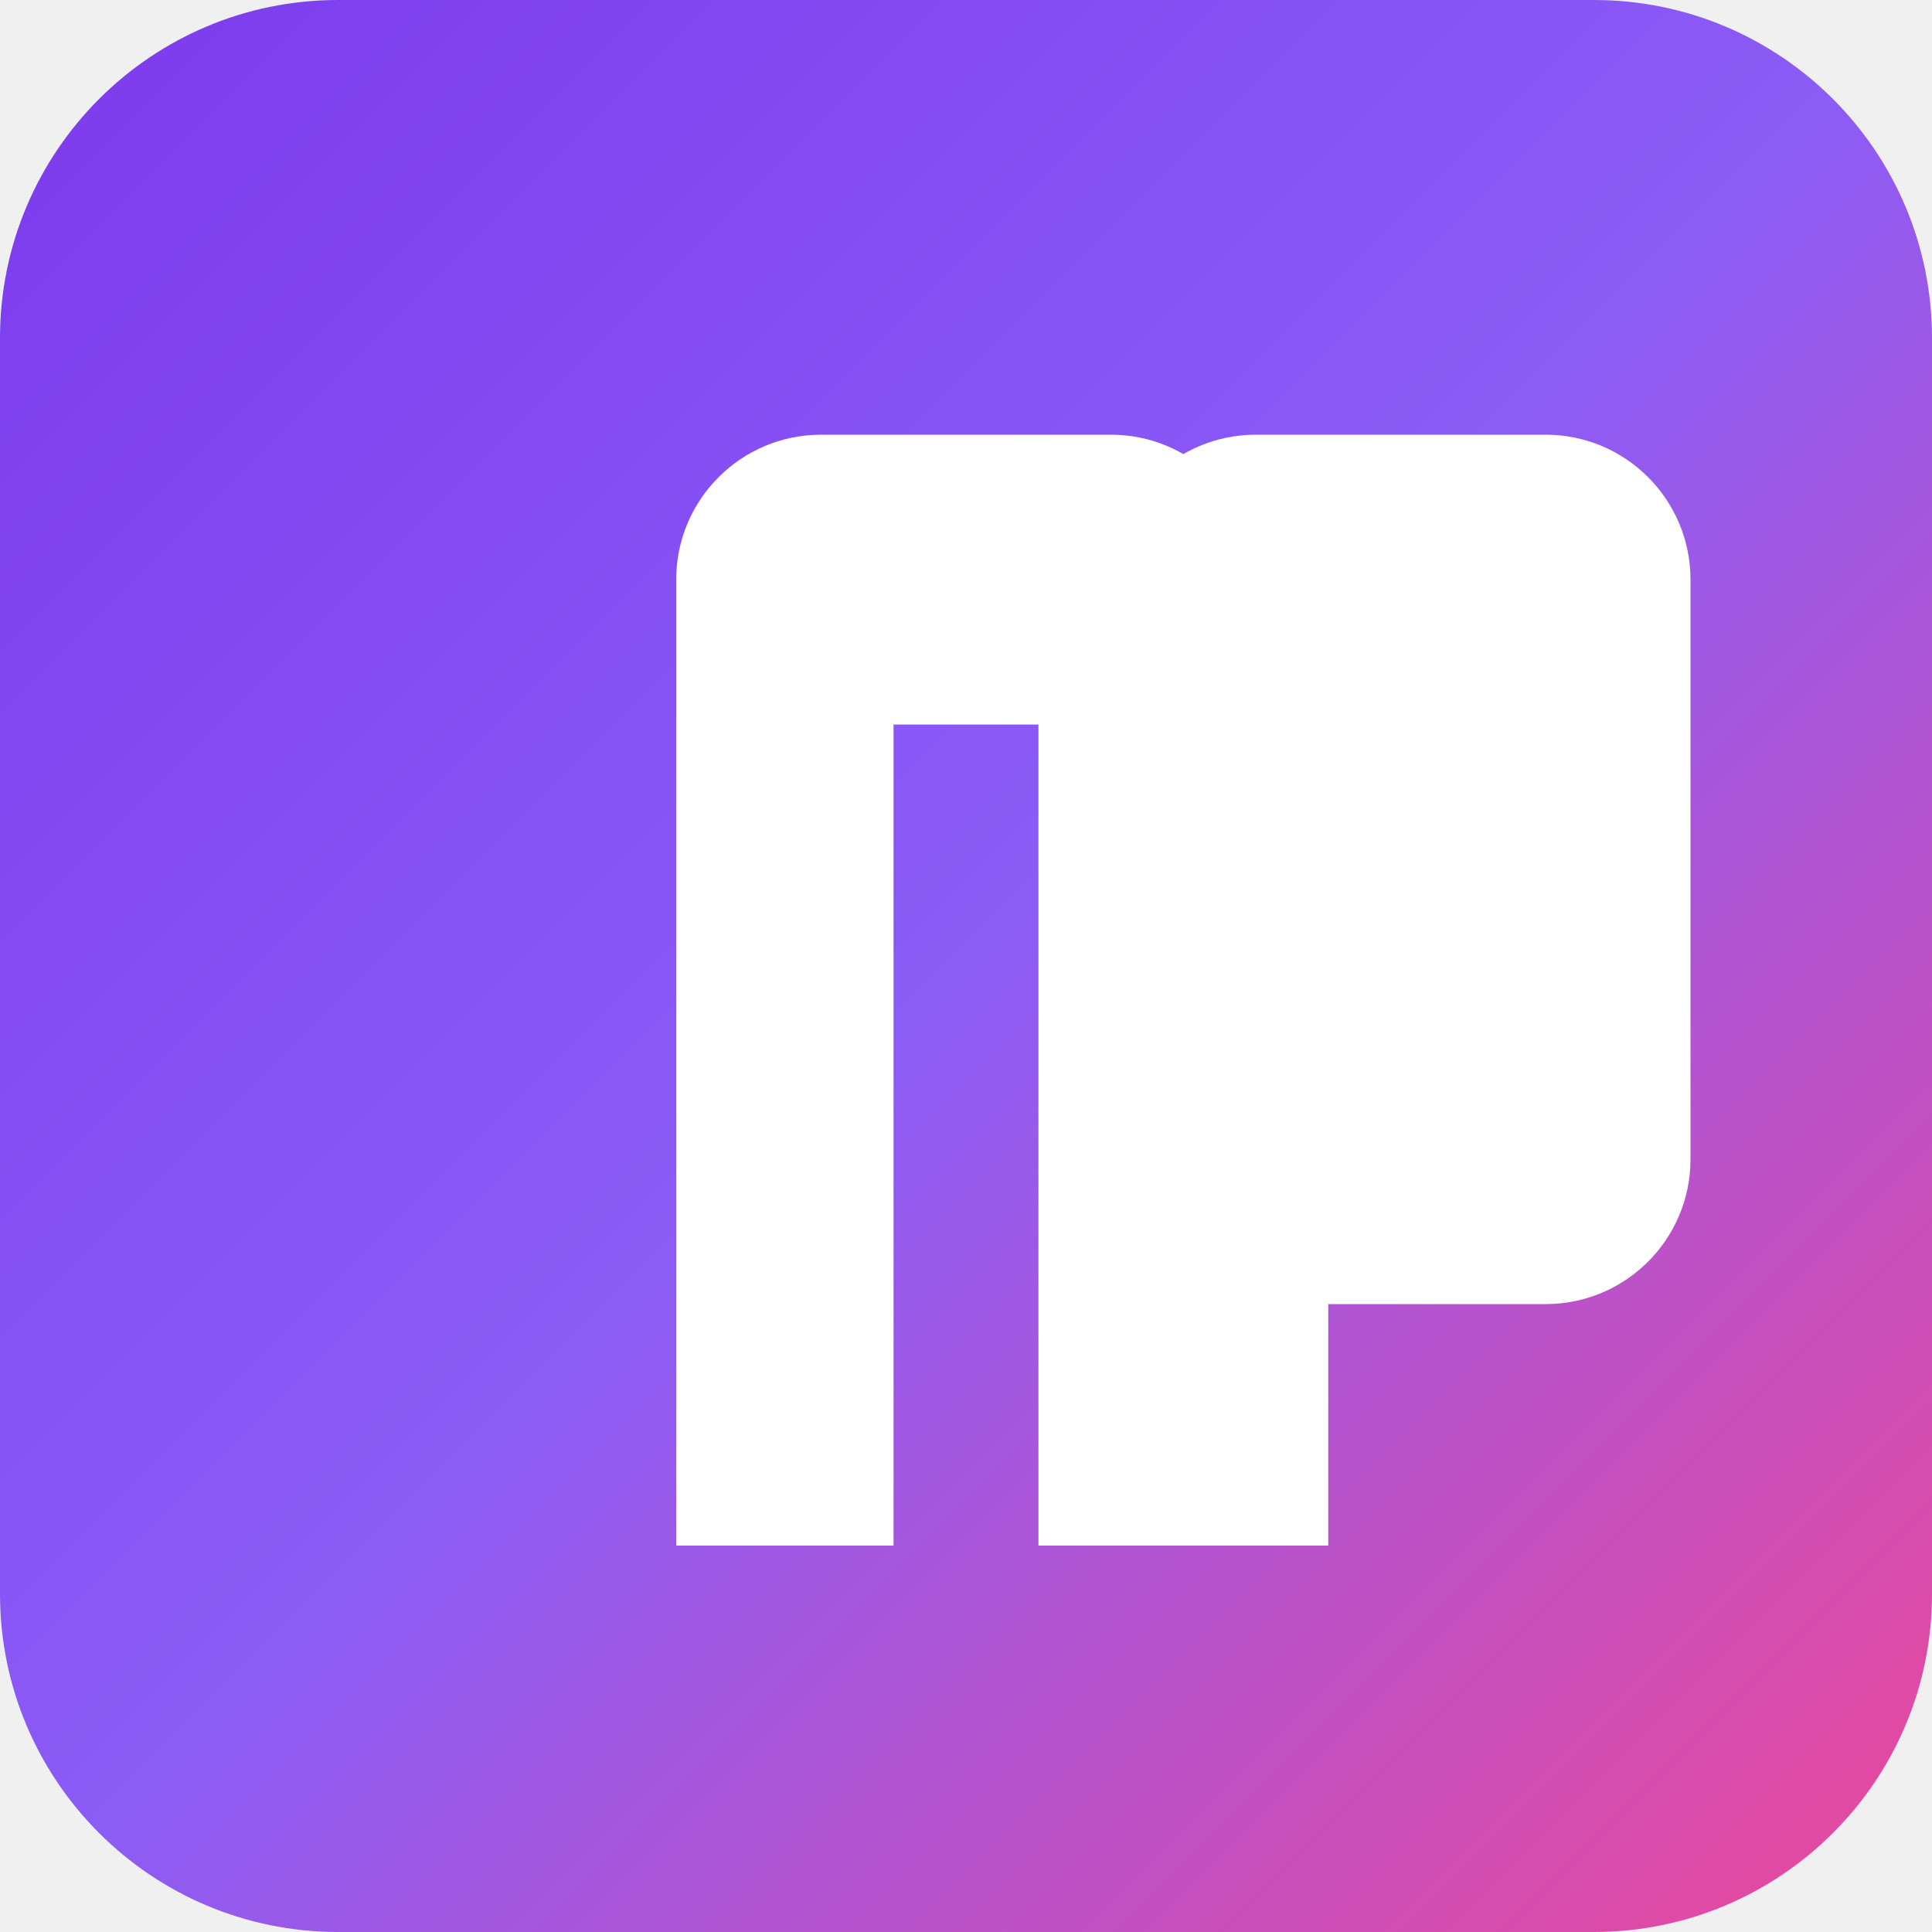
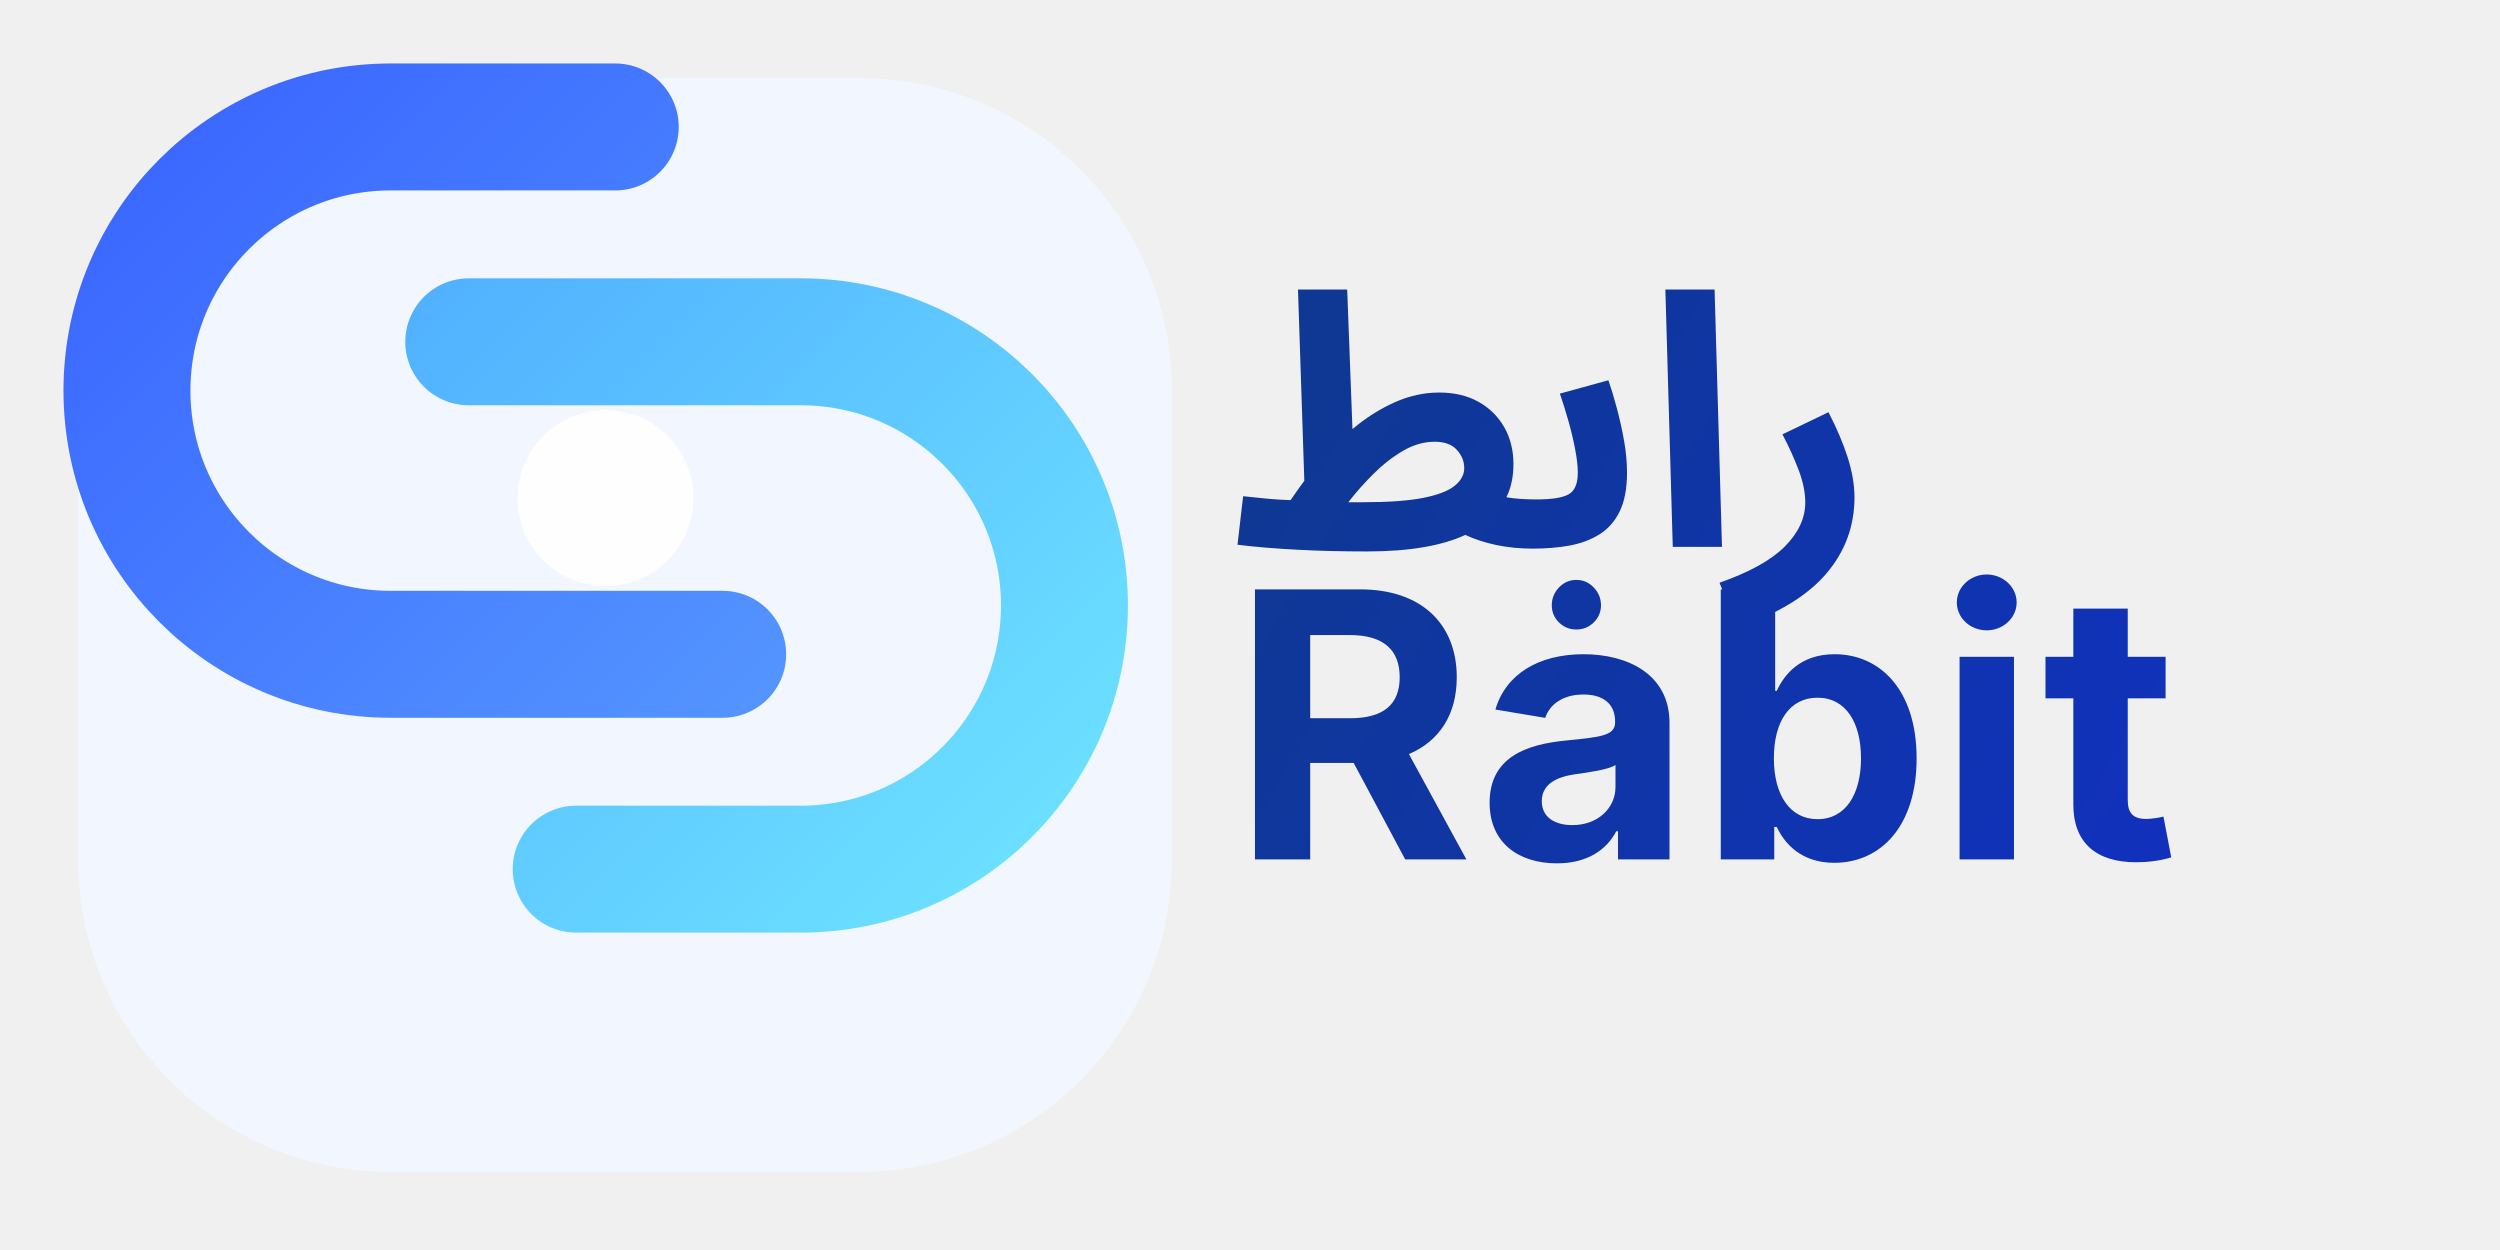
- <svg xmlns="http://www.w3.org/2000/svg" width="160" height="160" viewBox="0 0 160 160" fill="none">
+ <svg xmlns="http://www.w3.org/2000/svg" width="512" height="256" viewBox="0 0 512 256" fill="none">
  <defs>
-     <linearGradient id="rabitGradient" x1="0" y1="0" x2="160" y2="160" gradientUnits="userSpaceOnUse">
-       <stop offset="0" stop-color="#7c3aed" />
-       <stop offset="0.5" stop-color="#8b5cf6" />
-       <stop offset="1" stop-color="#ec4899" />
+     <linearGradient id="chainGradient" x1="40" y1="36" x2="200" y2="196" gradientUnits="userSpaceOnUse">
+       <stop offset="0" stop-color="#49A3FF" />
+       <stop offset="1" stop-color="#6DE2FF" />
+     </linearGradient>
+     <linearGradient id="chainGradientLight" x1="32" y1="32" x2="192" y2="192" gradientUnits="userSpaceOnUse">
+       <stop offset="0" stop-color="#3B68FF" />
+       <stop offset="1" stop-color="#5CA4FF" />
+     </linearGradient>
+     <linearGradient id="textGradient" x1="220" y1="60" x2="460" y2="200" gradientUnits="userSpaceOnUse">
+       <stop offset="0" stop-color="#0E3A8A" />
+       <stop offset="1" stop-color="#1130C2" />
    </linearGradient>
  </defs>
-   <rect width="160" height="160" rx="28" fill="url(#rabitGradient)" />
-   <path d="M56 48c0-6.627 5.373-12 12-12h24c6.627 0 12 5.373 12 12v80h-18V60h-12v68H56V48z" fill="white" />
-   <path d="M92 48c0-6.627 5.373-12 12-12h24c6.627 0 12 5.373 12 12v48c0 6.627-5.373 12-12 12h-18v20H104v-20h-12V48z" fill="white" />
+   <rect x="16" y="16" width="224" height="224" rx="64" fill="#F2F7FF" />
+   <path d="M96 70h68c29.823 0 54 24.177 54 54s-24.177 54-54 54h-46" stroke="url(#chainGradient)" stroke-width="26" stroke-linecap="round" stroke-linejoin="round" />
+   <path d="M148 134H80c-29.823 0-54-24.177-54-54s24.177-54 54-54h46" stroke="url(#chainGradientLight)" stroke-width="26" stroke-linecap="round" stroke-linejoin="round" />
+   <circle cx="124" cy="102" r="18" fill="#FFFFFF" opacity="0.9" />
+   <g fill="url(#textGradient)">
+     <text x="252" y="112" font-size="72" font-family="'Tajawal', 'Cairo', 'Noto Sans Arabic', sans-serif" font-weight="600">
+       رابط
+     </text>
+     <text x="252" y="176" font-size="76" font-family="'Nunito', 'Segoe UI', 'Inter', sans-serif" font-weight="700" letter-spacing="1">
+       Rabit
+     </text>
+   </g>
</svg>
